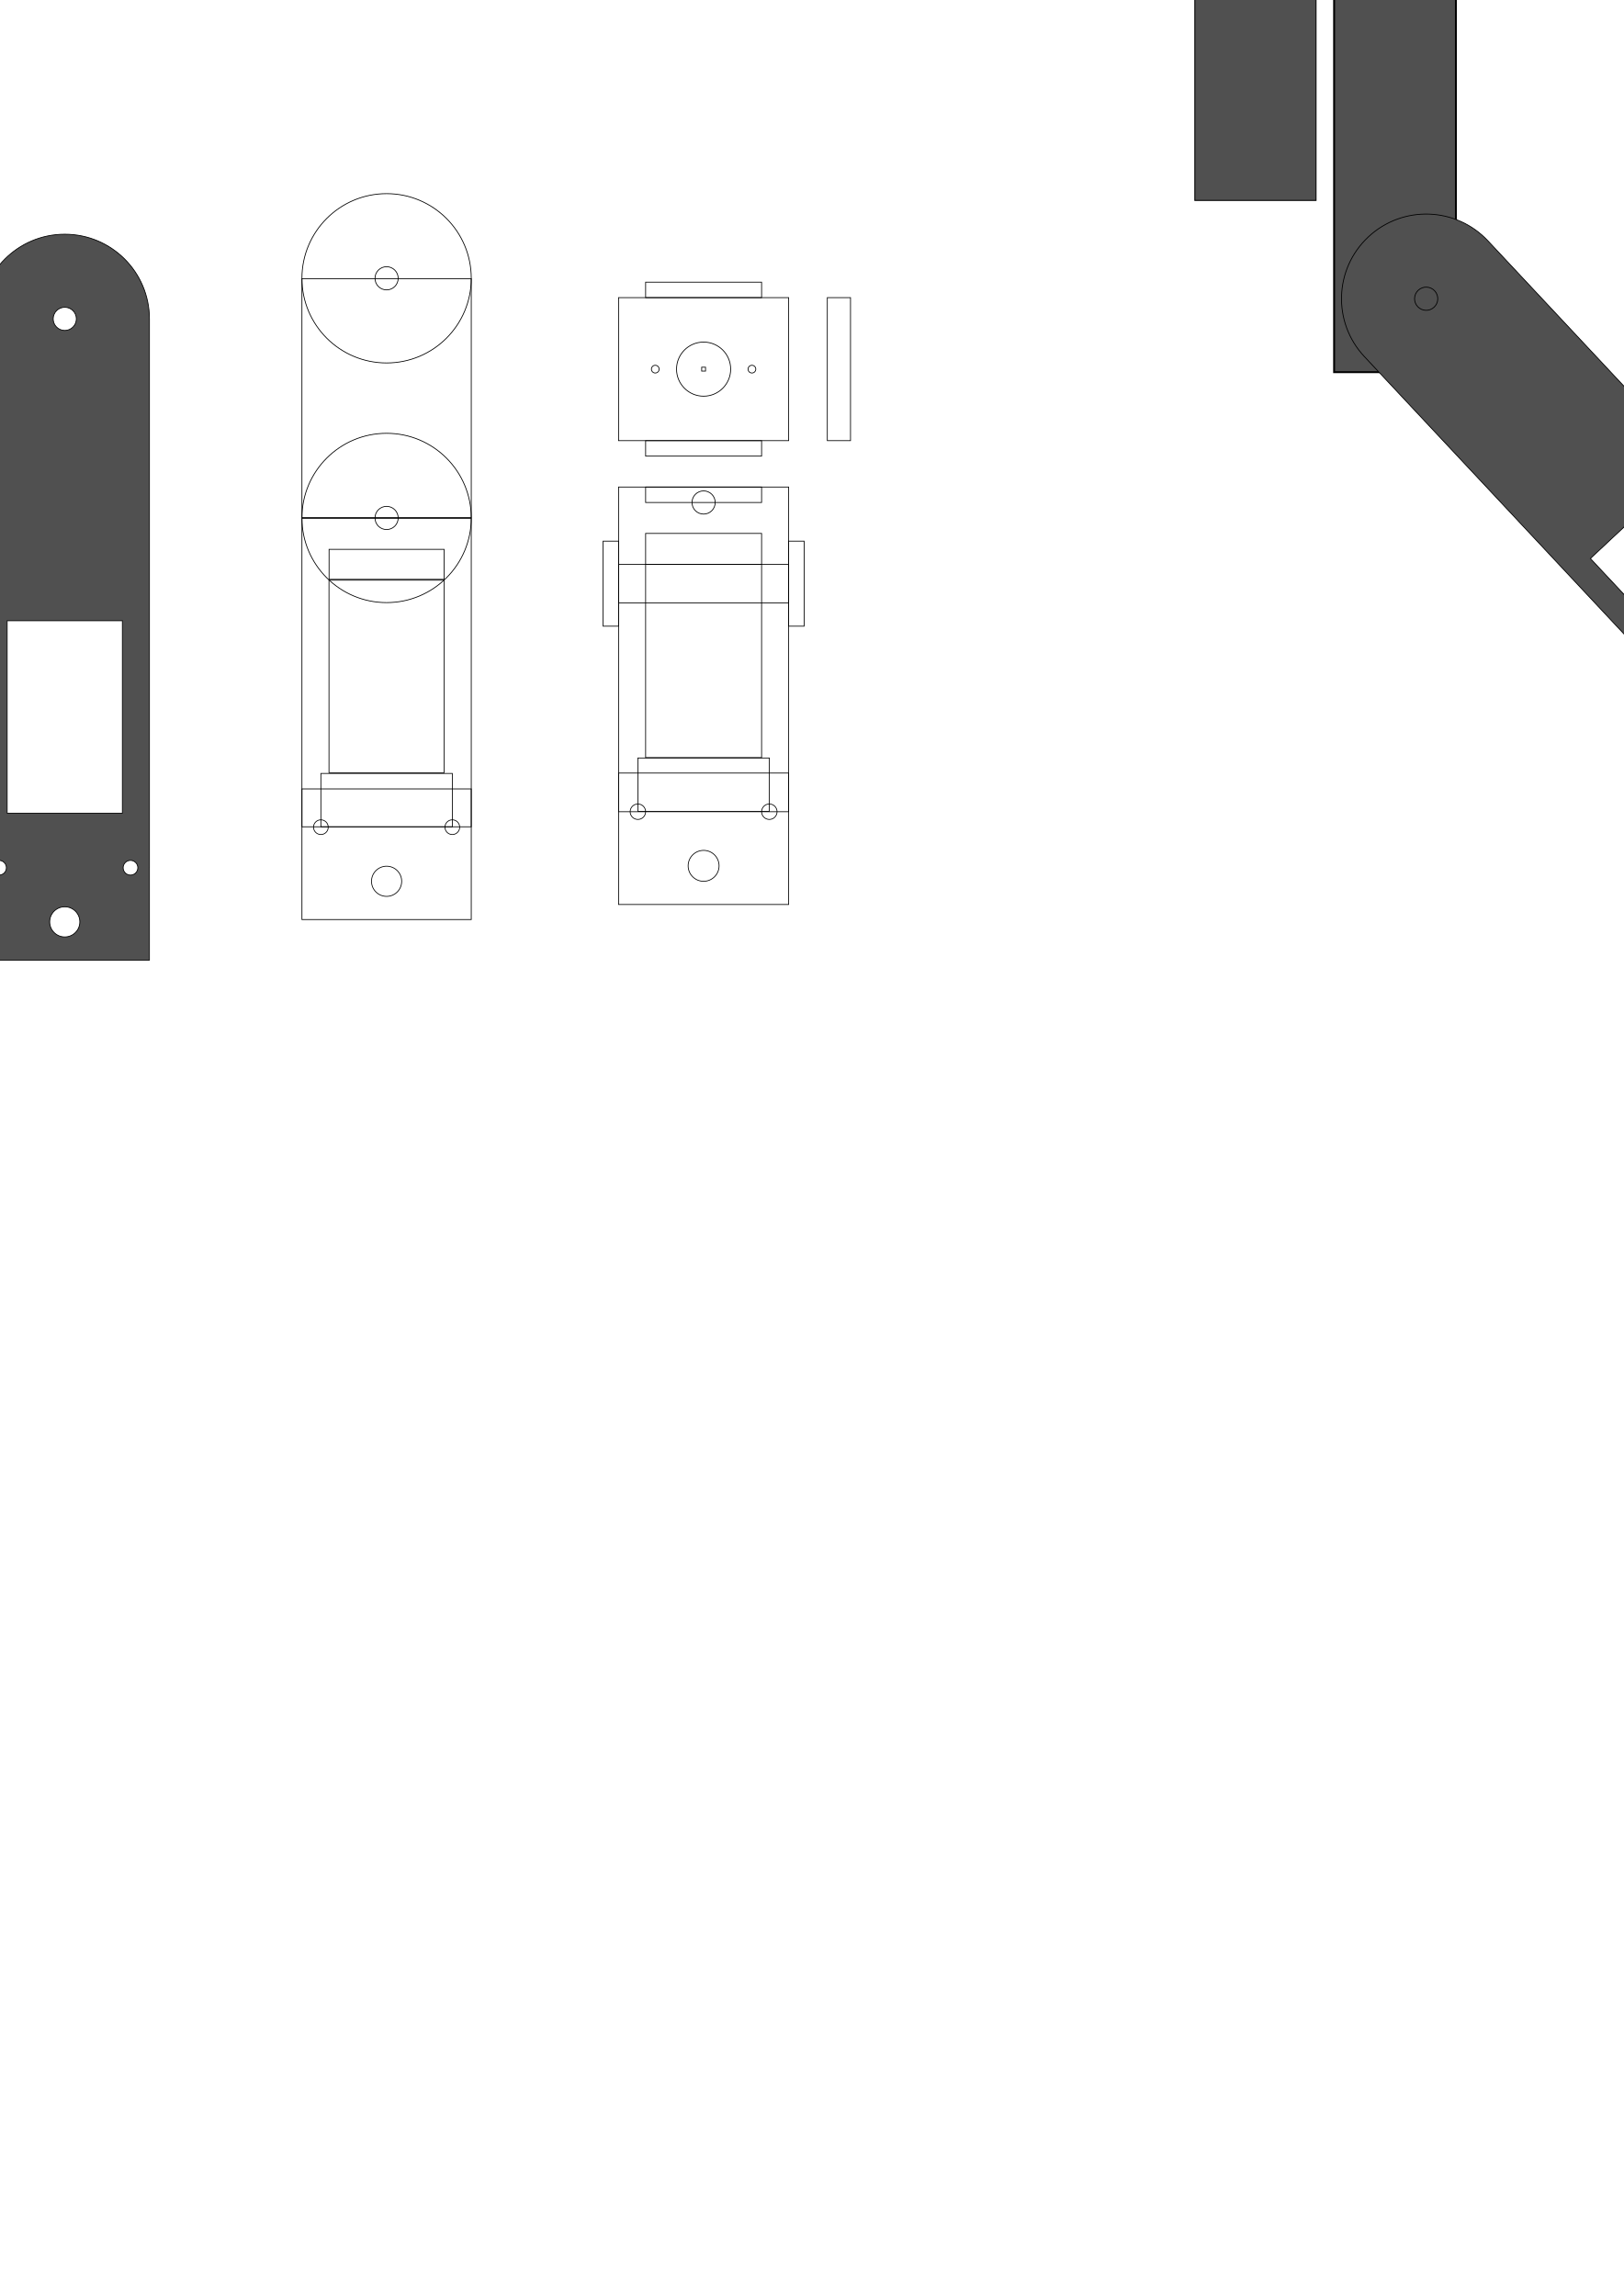
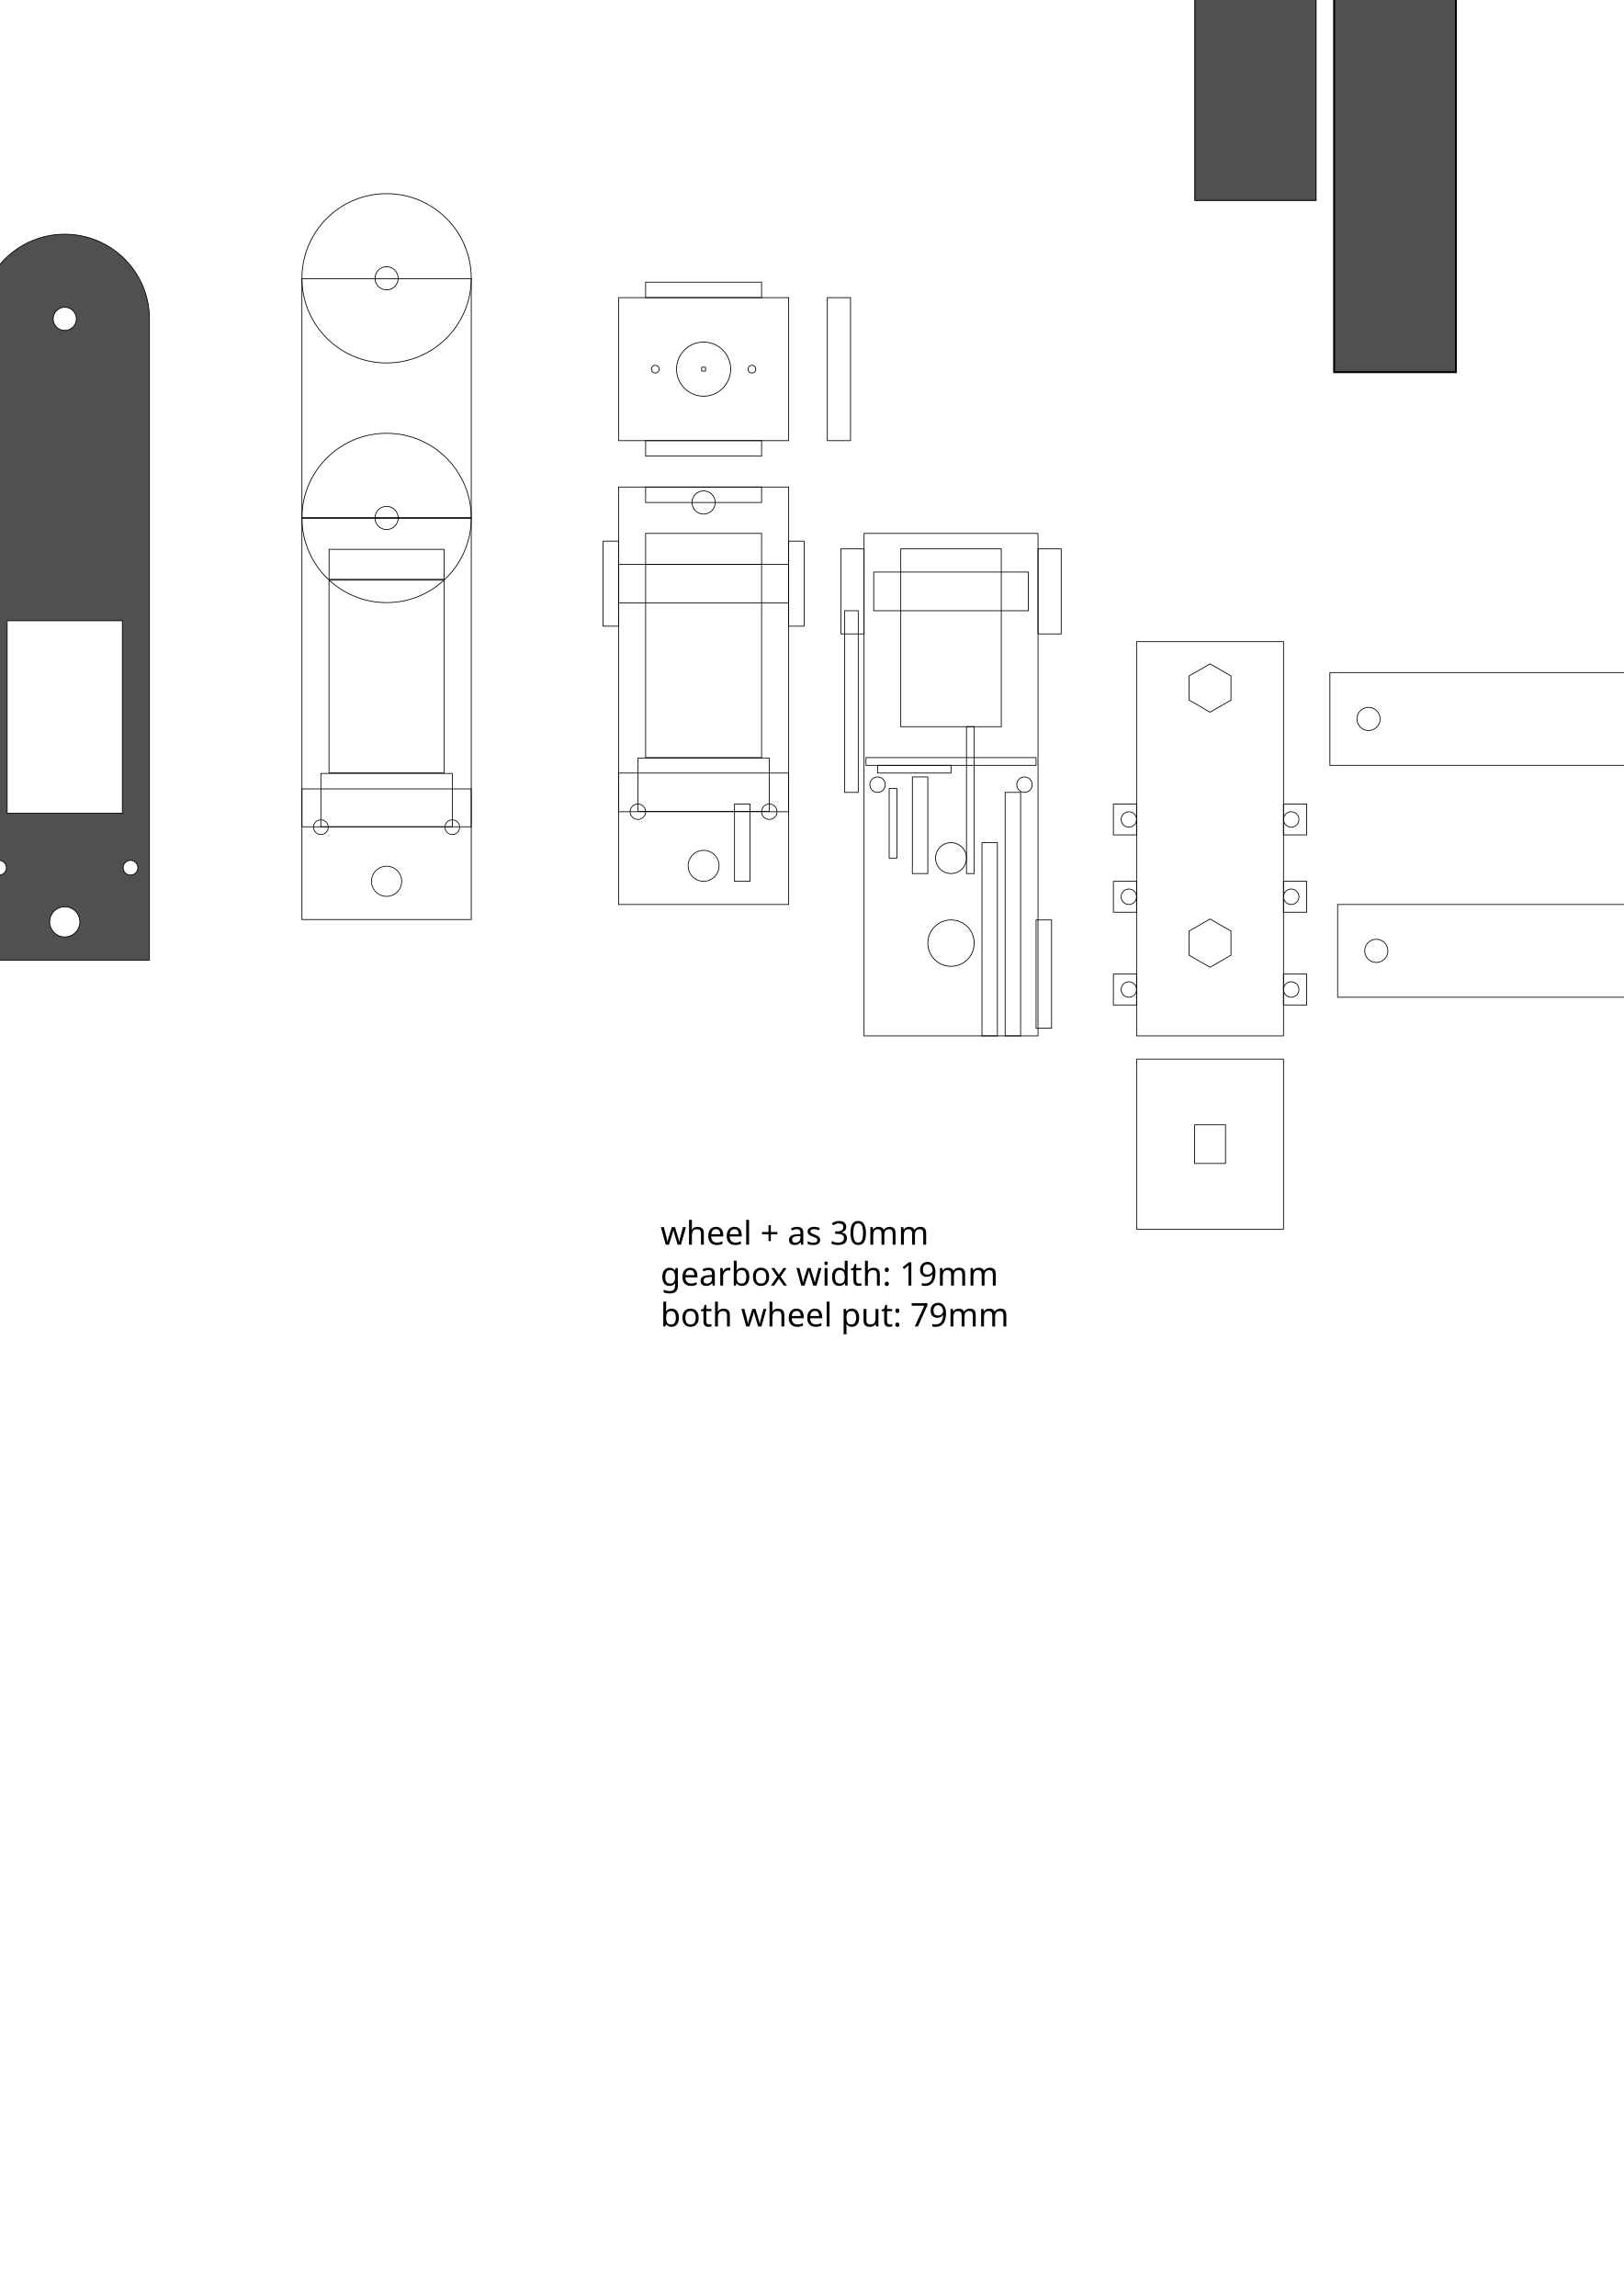
<svg xmlns="http://www.w3.org/2000/svg" version="1.1" id="svg2" viewBox="0 0 744.094 1052.362" height="297mm" width="210mm">
  <defs id="defs4" />
  <path style="fill:#505050;fill-opacity:1;stroke:#000000;stroke-width:0.363;stroke-linecap:butt;stroke-linejoin:miter;stroke-miterlimit:9.05;stroke-dasharray:none;stroke-opacity:1" d="m 29.68,107.353 a 38.799,38.799 0 0 0 -38.799,38.799 38.799,38.799 0 0 0 0.01,0.178 l -0.01,0 0,251.221 0.004,0 0,42.516 77.59,0 0,-42.516 0.004,0 0,-251.221 -0.006,0 a 38.799,38.799 0 0 0 0.006,-0.178 38.799,38.799 0 0 0 -38.799,-38.799 z m 0,33.484 a 5.315,5.315 0 0 1 5.316,5.314 5.315,5.315 0 0 1 -5.316,5.314 5.315,5.315 0 0 1 -5.314,-5.314 5.315,5.315 0 0 1 5.314,-5.314 z M 3.281,284.517 l 52.797,0 0,88.23 -52.797,0 0,-88.23 z m -3.719,109.838 a 3.371,3.371 0 0 1 3.371,3.373 3.371,3.371 0 0 1 -3.371,3.371 3.371,3.371 0 0 1 -3.371,-3.371 3.371,3.371 0 0 1 3.371,-3.373 z m 60.236,0 a 3.371,3.371 0 0 1 3.371,3.373 3.371,3.371 0 0 1 -3.371,3.371 3.371,3.371 0 0 1 -3.371,-3.371 3.371,3.371 0 0 1 3.371,-3.373 z m -30.119,21.262 a 6.914,6.914 0 0 1 6.914,6.914 6.914,6.914 0 0 1 -6.914,6.914 6.914,6.914 0 0 1 -6.914,-6.914 6.914,6.914 0 0 1 6.914,-6.914 z" id="rect4168" />
  <circle style="fill:none;fill-opacity:1;stroke:#000000;stroke-width:0.344;stroke-linecap:butt;stroke-linejoin:miter;stroke-miterlimit:9.05;stroke-dasharray:none;stroke-opacity:1" id="path5337" cx="147.047" cy="379.134" r="3.371" />
  <circle cy="379.134" cx="207.283" id="circle5341" style="fill:none;fill-opacity:1;stroke:#000000;stroke-width:0.344;stroke-linecap:butt;stroke-linejoin:miter;stroke-miterlimit:9.05;stroke-dasharray:none;stroke-opacity:1" r="3.371" />
  <circle style="fill:none;fill-opacity:1;stroke:#000000;stroke-width:0.346;stroke-linecap:butt;stroke-linejoin:miter;stroke-miterlimit:9.05;stroke-dasharray:none;stroke-opacity:1" id="path5347" cx="177.165" cy="403.937" r="6.914" />
  <rect style="fill:none;fill-opacity:1;stroke:#000000;stroke-width:0.363;stroke-linecap:butt;stroke-linejoin:miter;stroke-miterlimit:9.05;stroke-dasharray:none;stroke-opacity:1" id="rect5351" width="77.59" height="59.873" x="138.371" y="361.599" />
  <rect style="fill:none;fill-opacity:1;stroke:#000000;stroke-width:0.352;stroke-linecap:butt;stroke-linejoin:miter;stroke-miterlimit:9.05;stroke-dasharray:none;stroke-opacity:1" id="rect5361" width="60.239" height="24.451" x="147.046" y="354.507" />
  <rect style="fill:none;fill-opacity:1;stroke:#000000;stroke-width:0.353;stroke-linecap:butt;stroke-linejoin:miter;stroke-miterlimit:9.05;stroke-dasharray:none;stroke-opacity:1" id="rect5369" width="52.797" height="88.23" x="150.767" y="265.924" />
  <rect style="fill:none;fill-opacity:1;stroke:#000000;stroke-width:0.354;stroke-linecap:butt;stroke-linejoin:miter;stroke-miterlimit:9.05;stroke-dasharray:none;stroke-opacity:1" id="rect5371" width="77.598" height="141.378" x="138.365" y="237.58" />
  <circle style="fill:none;fill-opacity:1;stroke:#000000;stroke-width:0.354;stroke-linecap:butt;stroke-linejoin:miter;stroke-miterlimit:9.05;stroke-dasharray:none;stroke-opacity:1" id="path5373" cx="177.165" cy="-237.401" transform="scale(1,-1)" r="38.799" />
  <circle id="path3773" cx="177.165" cy="-237.402" style="fill:none;stroke:#000000;stroke-width:0.354;stroke-miterlimit:4;stroke-dasharray:none;stroke-opacity:1" r="5.315" transform="scale(1,-1)" />
  <circle transform="scale(1,-1)" r="38.799" cy="-127.559" cx="177.165" id="circle4614" style="fill:none;fill-opacity:1;stroke:#000000;stroke-width:0.354;stroke-linecap:butt;stroke-linejoin:miter;stroke-miterlimit:9.05;stroke-dasharray:none;stroke-opacity:1" />
  <circle transform="scale(1,-1)" r="5.315" style="fill:none;stroke:#000000;stroke-width:0.354;stroke-miterlimit:4;stroke-dasharray:none;stroke-opacity:1" cy="-127.559" cx="177.165" id="circle4616" />
  <rect y="127.736" x="138.366" height="109.488" width="77.598" id="rect4160" style="fill:none;fill-opacity:1;stroke:#000000;stroke-width:0.354;stroke-linecap:butt;stroke-linejoin:miter;stroke-miterlimit:9.05;stroke-dasharray:none;stroke-opacity:1" />
  <rect style="fill:#505050;fill-opacity:1;stroke:#000000;stroke-width:0.869;stroke-linecap:butt;stroke-linejoin:miter;stroke-miterlimit:9.05;stroke-dasharray:none;stroke-opacity:1" id="rect4194" width="261.336" height="55.824" x="-170.586" y="611.38" transform="matrix(0,-1,1,0,0,0)" />
-   <path id="path4196" d="m 627.062,108.589 a 38.799,38.799 0 0 0 -1.822,54.84 38.799,38.799 0 0 0 0.129,0.123 l -0.007,0.007 171.644,183.44 0.003,-0.003 29.048,31.045 56.656,-53.013 -29.048,-31.045 0.003,-0.003 -171.644,-183.44 -0.004,0.004 a 38.799,38.799 0 0 0 -0.117,-0.134 38.799,38.799 0 0 0 -54.84,-1.822 z m 22.878,24.45 a 5.315,5.315 0 0 1 7.513,0.248 5.315,5.315 0 0 1 -0.251,7.513 5.315,5.315 0 0 1 -7.512,-0.25 5.315,5.315 0 0 1 0.25,-7.512 z m 78.892,122.95 38.552,-36.073 60.283,64.425 -38.552,36.073 -60.283,-64.425 z m 72.33,82.744 a 3.371,3.371 0 0 1 4.766,0.16 3.371,3.371 0 0 1 -0.158,4.765 3.371,3.371 0 0 1 -4.765,-0.158 3.371,3.371 0 0 1 0.157,-4.766 z m 43.984,-41.156 a 3.371,3.371 0 0 1 4.766,0.16 3.371,3.371 0 0 1 -0.158,4.765 3.371,3.371 0 0 1 -4.765,-0.158 3.371,3.371 0 0 1 0.157,-4.766 z m -7.466,36.104 a 6.914,6.914 0 0 1 9.773,0.325 6.914,6.914 0 0 1 -0.325,9.773 6.914,6.914 0 0 1 -9.773,-0.325 6.914,6.914 0 0 1 0.325,-9.773 z" style="fill:#505050;fill-opacity:1;stroke:#000000;stroke-width:0.363;stroke-linecap:butt;stroke-linejoin:miter;stroke-miterlimit:9.05;stroke-dasharray:none;stroke-opacity:1" />
  <rect style="fill:#505050;fill-opacity:1;stroke:#000000;stroke-width:0.448;stroke-linecap:butt;stroke-linejoin:miter;stroke-miterlimit:9.05;stroke-dasharray:none;stroke-opacity:1" id="rect4198" width="55.537" height="118.253" x="547.562" y="-26.39" />
  <path id="path4711" d="m -67.319,117.106 a 38.799,38.799 0 0 0 -38.799,38.799 38.799,38.799 0 0 0 0.01,0.178 l -0.01,0 0,251.221 0.004,0 0,42.516 77.59,0 0,-42.516 0.004,0 0,-251.221 -0.006,0 a 38.799,38.799 0 0 0 0.006,-0.178 38.799,38.799 0 0 0 -38.799,-38.799 z m 0,33.484 a 5.315,5.315 0 0 1 5.316,5.314 5.315,5.315 0 0 1 -5.316,5.314 5.315,5.315 0 0 1 -5.314,-5.314 5.315,5.315 0 0 1 5.314,-5.314 z m -26.398,143.68 52.797,0 0,88.23 -52.797,0 0,-88.23 z m -3.719,109.838 a 3.371,3.371 0 0 1 3.371,3.373 3.371,3.371 0 0 1 -3.371,3.371 3.371,3.371 0 0 1 -3.371,-3.371 3.371,3.371 0 0 1 3.371,-3.373 z m 60.236,0 a 3.371,3.371 0 0 1 3.371,3.373 3.371,3.371 0 0 1 -3.371,3.371 3.371,3.371 0 0 1 -3.371,-3.371 3.371,3.371 0 0 1 3.371,-3.373 z m -30.119,21.262 a 6.914,6.914 0 0 1 6.914,6.914 6.914,6.914 0 0 1 -6.914,6.914 6.914,6.914 0 0 1 -6.914,-6.914 6.914,6.914 0 0 1 6.914,-6.914 z" style="fill:#505050;fill-opacity:1;stroke:#000000;stroke-width:0.363;stroke-linecap:butt;stroke-linejoin:miter;stroke-miterlimit:9.05;stroke-dasharray:none;stroke-opacity:1" />
  <rect style="fill:none;fill-opacity:1;stroke:#000000;stroke-width:0.354;stroke-linecap:butt;stroke-linejoin:miter;stroke-miterlimit:9.05;stroke-dasharray:none;stroke-opacity:1" id="rect4715" width="52.722" height="13.746" x="150.804" y="251.788" />
  <circle r="3.544" cy="372.047" cx="292.324" id="circle4717" style="fill:none;fill-opacity:1;stroke:#000000;stroke-width:0.344;stroke-linecap:butt;stroke-linejoin:miter;stroke-miterlimit:9.05;stroke-dasharray:none;stroke-opacity:1" />
  <circle r="3.544" style="fill:none;fill-opacity:1;stroke:#000000;stroke-width:0.344;stroke-linecap:butt;stroke-linejoin:miter;stroke-miterlimit:9.05;stroke-dasharray:none;stroke-opacity:1" id="circle4719" cx="352.56" cy="372.047" />
  <circle r="7.087" cy="396.85" cx="322.442" id="circle4721" style="fill:none;fill-opacity:1;stroke:#000000;stroke-width:0.346;stroke-linecap:butt;stroke-linejoin:miter;stroke-miterlimit:9.05;stroke-dasharray:none;stroke-opacity:1" />
  <rect y="354.331" x="283.465" height="60.236" width="77.953" id="rect4723" style="fill:none;fill-opacity:1;stroke:#000000;stroke-width:0.354;stroke-linecap:butt;stroke-linejoin:miter;stroke-miterlimit:9.05;stroke-dasharray:none;stroke-opacity:1" />
  <rect y="347.42" x="292.322" height="24.451" width="60.239" id="rect4725" style="fill:none;fill-opacity:1;stroke:#000000;stroke-width:0.352;stroke-linecap:butt;stroke-linejoin:miter;stroke-miterlimit:9.05;stroke-dasharray:none;stroke-opacity:1" />
  <rect y="258.661" x="295.866" height="88.583" width="53.15" id="rect4727" style="fill:none;fill-opacity:1;stroke:#000000;stroke-width:0.353;stroke-linecap:butt;stroke-linejoin:miter;stroke-miterlimit:9.05;stroke-dasharray:none;stroke-opacity:1" />
  <rect y="223.228" x="283.465" height="148.819" width="77.953" id="rect4729" style="fill:none;fill-opacity:1;stroke:#000000;stroke-width:0.354;stroke-linecap:butt;stroke-linejoin:miter;stroke-miterlimit:9.05;stroke-dasharray:none;stroke-opacity:1" />
  <circle transform="scale(1,-1)" r="5.315" style="fill:none;stroke:#000000;stroke-width:0.354;stroke-miterlimit:4;stroke-dasharray:none;stroke-opacity:1" cy="-230.315" cx="322.442" id="circle4731" />
  <rect y="244.488" x="295.866" height="14.173" width="53.15" id="rect4733" style="fill:none;fill-opacity:1;stroke:#000000;stroke-width:0.354;stroke-linecap:butt;stroke-linejoin:miter;stroke-miterlimit:9.05;stroke-dasharray:none;stroke-opacity:1" />
  <rect style="fill:none;fill-opacity:1;stroke:#000000;stroke-width:0.354;stroke-linecap:butt;stroke-linejoin:miter;stroke-miterlimit:9.05;stroke-dasharray:none;stroke-opacity:1" id="rect4735" width="53.15" height="7.087" x="295.866" y="223.228" />
  <rect style="fill:none;fill-opacity:1;stroke:#000000;stroke-width:0.354;stroke-linecap:butt;stroke-linejoin:miter;stroke-miterlimit:9.05;stroke-dasharray:none;stroke-opacity:1" id="rect4741" width="10.63" height="65.551" x="379.134" y="136.417" />
  <rect style="fill:none;fill-opacity:1;stroke:#000000;stroke-width:0.354;stroke-linecap:butt;stroke-linejoin:miter;stroke-miterlimit:9.05;stroke-dasharray:none;stroke-opacity:1" id="rect4745" width="77.953" height="65.551" x="283.465" y="136.417" />
  <rect style="fill:none;fill-opacity:1;stroke:#000000;stroke-width:0.354;stroke-linecap:butt;stroke-linejoin:miter;stroke-miterlimit:9.05;stroke-dasharray:none;stroke-opacity:1" id="rect4747" width="53.15" height="7.087" x="295.866" y="201.969" />
  <rect style="fill:none;fill-opacity:1;stroke:#000000;stroke-width:0.354;stroke-linecap:butt;stroke-linejoin:miter;stroke-miterlimit:9.05;stroke-dasharray:none;stroke-opacity:1" id="rect4749" width="53.15" height="7.087" x="295.866" y="129.331" />
  <rect style="fill:none;fill-opacity:1;stroke:#000000;stroke-width:0.354;stroke-linecap:butt;stroke-linejoin:miter;stroke-miterlimit:9.05;stroke-dasharray:none;stroke-opacity:1" id="rect4755" width="77.953" height="17.717" x="283.465" y="258.661" />
  <rect style="fill:none;fill-opacity:1;stroke:#000000;stroke-width:0.354;stroke-linecap:butt;stroke-linejoin:miter;stroke-miterlimit:9.05;stroke-dasharray:none;stroke-opacity:1" id="rect4757" width="7.087" height="38.976" x="276.378" y="248.031" />
  <rect y="248.031" x="361.417" height="38.976" width="7.087" id="rect4759" style="fill:none;fill-opacity:1;stroke:#000000;stroke-width:0.354;stroke-linecap:butt;stroke-linejoin:miter;stroke-miterlimit:9.05;stroke-dasharray:none;stroke-opacity:1" />
  <circle style="fill:none;fill-opacity:1;stroke:#000000;stroke-width:0.354;stroke-linecap:butt;stroke-linejoin:miter;stroke-miterlimit:9.05;stroke-dasharray:none;stroke-opacity:1" id="path4769" cx="322.441" cy="169.193" r="12.402" />
  <rect style="fill:none;fill-opacity:1;stroke:#000000;stroke-width:0.354;stroke-linecap:butt;stroke-linejoin:miter;stroke-miterlimit:9.05;stroke-dasharray:none;stroke-opacity:1" id="rect4773" width="1.772" height="1.772" x="321.555" y="168.307" />
  <circle style="fill:none;fill-opacity:1;stroke:#000000;stroke-width:0.354;stroke-linecap:butt;stroke-linejoin:miter;stroke-miterlimit:9.05;stroke-dasharray:none;stroke-opacity:1" id="path4777" cx="344.587" cy="169.193" r="1.772" />
  <circle style="fill:none;fill-opacity:1;stroke:#000000;stroke-width:0.354;stroke-linecap:butt;stroke-linejoin:miter;stroke-miterlimit:9.05;stroke-dasharray:none;stroke-opacity:1" id="path4779" cx="300.295" cy="169.193" r="1.772" />
+   <ellipse style="fill:none;stroke:#000000;stroke-width:0.354;stroke-miterlimit:4;stroke-dasharray:none;stroke-opacity:1" id="path860" cx="435.827" cy="393.307" rx="7.087" ry="7.087" />
+   <rect style="fill:none;stroke:#000000;stroke-width:0.354;stroke-miterlimit:4;stroke-dasharray:none;stroke-opacity:1" id="rect862" width="7.087" height="88.583" x="450" y="386.22" />
+   <circle style="fill:none;stroke:#000000;stroke-width:0.354;stroke-miterlimit:4;stroke-dasharray:none;stroke-opacity:1" id="path866" cx="435.827" cy="432.283" r="10.63" />
+   <rect style="fill:none;stroke:#000000;stroke-width:0.354;stroke-miterlimit:4;stroke-dasharray:none;stroke-opacity:1" id="rect868" width="7.087" height="35.433" x="336.614" y="368.504" />
+   <rect style="fill:none;stroke:#000000;stroke-width:0.354;stroke-miterlimit:4;stroke-dasharray:none;stroke-opacity:1" id="rect870" width="7.087" height="111.614" x="460.63" y="363.189" />
+   <rect y="356.102" x="418.11" height="44.291" width="7.087" id="rect874" style="fill:none;stroke:#000000;stroke-width:0.354;stroke-miterlimit:4;stroke-dasharray:none;stroke-opacity:1" />
+   <circle style="fill:none;stroke:#000000;stroke-width:0.354;stroke-miterlimit:4;stroke-dasharray:none;stroke-opacity:1" id="path876" cx="402.165" cy="359.646" r="3.543" />
+   <rect style="fill:none;stroke:#000000;stroke-width:0.354;stroke-miterlimit:4;stroke-dasharray:none;stroke-opacity:1" id="rect878" width="3.543" height="31.89" x="407.48" y="361.417" />
+   <rect style="fill:none;stroke:#000000;stroke-width:0.354;stroke-miterlimit:4;stroke-dasharray:none;stroke-opacity:1" id="rect880" width="33.661" height="3.543" x="402.165" y="350.787" />
+   <circle r="3.543" cy="359.646" cx="469.488" id="circle882" style="fill:none;stroke:#000000;stroke-width:0.354;stroke-miterlimit:4;stroke-dasharray:none;stroke-opacity:1" />
+   <rect style="fill:none;stroke:#000000;stroke-width:0.354;stroke-miterlimit:4;stroke-dasharray:none;stroke-opacity:1" id="rect884" width="77.953" height="3.543" x="396.85" y="-350.787" transform="scale(1,-1)" />
+   <rect style="fill:none;stroke:#000000;stroke-width:0.354;stroke-miterlimit:4;stroke-dasharray:none;stroke-opacity:1" id="rect886" width="7.087" height="49.606" x="474.803" y="421.654" />
+   <rect style="fill:none;stroke:#000000;stroke-width:0.354;stroke-miterlimit:4;stroke-dasharray:none;stroke-opacity:1" id="rect872" width="3.543" height="67.323" x="442.913" y="333.071" />
+   <rect style="fill:none;stroke:#000000;stroke-width:0.354;stroke-miterlimit:4;stroke-dasharray:none;stroke-opacity:1" id="rect875" width="46.063" height="81.496" x="412.795" y="251.575" />
+   <rect style="fill:none;stroke:#000000;stroke-width:0.354;stroke-miterlimit:4;stroke-dasharray:none;stroke-opacity:1" id="rect877" width="6.201" height="83.268" x="387.106" y="279.921" />
+   <rect style="fill:none;stroke:#000000;stroke-width:0.354;stroke-miterlimit:4;stroke-dasharray:none;stroke-opacity:1" id="rect879" width="70.866" height="17.717" x="400.394" y="262.205" />
+   <rect style="fill:none;stroke:#000000;stroke-width:0.354;stroke-miterlimit:4;stroke-dasharray:none;stroke-opacity:1" id="rect881" width="79.724" height="230.315" x="395.965" y="244.488" />
+   <rect style="fill:none;stroke:#000000;stroke-width:0.354;stroke-miterlimit:4;stroke-dasharray:none;stroke-opacity:1" id="rect883" width="10.63" height="38.976" x="385.335" y="251.575" />
+   <rect y="251.575" x="475.689" height="38.976" width="10.63" id="rect885" style="fill:none;stroke:#000000;stroke-width:0.354;stroke-miterlimit:4;stroke-dasharray:none;stroke-opacity:1" />
+   <rect style="fill:none;stroke:#000000;stroke-width:0.354;stroke-miterlimit:4;stroke-dasharray:none;stroke-opacity:1" id="rect887" width="67.323" height="180.709" x="520.866" y="294.094" />
+   <rect style="fill:none;stroke:#000000;stroke-width:0.354;stroke-miterlimit:4;stroke-dasharray:none;stroke-opacity:1" id="rect889" width="10.63" height="14.173" x="510.236" y="403.937" />
+   <rect y="403.937" x="588.189" height="14.173" width="10.63" id="rect891" style="fill:none;stroke:#000000;stroke-width:0.354;stroke-miterlimit:4;stroke-dasharray:none;stroke-opacity:1" />
+   <rect y="368.504" x="510.236" height="14.173" width="10.63" id="rect893" style="fill:none;stroke:#000000;stroke-width:0.354;stroke-miterlimit:4;stroke-dasharray:none;stroke-opacity:1" />
+   <rect style="fill:none;stroke:#000000;stroke-width:0.354;stroke-miterlimit:4;stroke-dasharray:none;stroke-opacity:1" id="rect895" width="10.63" height="14.173" x="588.189" y="368.504" />
+   <rect y="446.457" x="510.236" height="14.173" width="10.63" id="rect897" style="fill:none;stroke:#000000;stroke-width:0.354;stroke-miterlimit:4;stroke-dasharray:none;stroke-opacity:1" />
+   <rect style="fill:none;stroke:#000000;stroke-width:0.354;stroke-miterlimit:4;stroke-dasharray:none;stroke-opacity:1" id="rect899" width="10.63" height="14.173" x="588.189" y="446.457" />
+   <path style="fill:none;stroke:#000000;stroke-width:0.354;stroke-miterlimit:4;stroke-dasharray:none;stroke-opacity:1" id="path927" d="m 554.528,443.356 -9.589,-5.536 -4e-5,-11.073 9.589,-5.536 9.589,5.536 3e-5,11.073 z" />
+   <text xml:space="preserve" style="font-style:normal;font-weight:normal;font-size:15px;line-height:1.25;font-family:sans-serif;letter-spacing:0px;word-spacing:0px;fill:#000000;fill-opacity:1;stroke:none;stroke-width:0.938" x="302.691" y="570.498" id="text931">
+     <tspan id="tspan929" x="302.691" y="570.498" style="stroke-width:0.938">wheel + as 30mm</tspan>
+     <tspan x="302.691" y="589.248" style="stroke-width:0.938" id="tspan933">gearbox width: 19mm</tspan>
+     <tspan x="302.691" y="607.998" style="stroke-width:0.938" id="tspan935">both wheel put: 79mm</tspan>
+   </text>
+   <rect style="fill:none;stroke:#000000;stroke-width:0.354;stroke-miterlimit:4;stroke-dasharray:none;stroke-opacity:1" id="rect937" width="354.331" height="42.52" x="612.992" y="414.567" />
+   <ellipse style="fill:none;stroke:#000000;stroke-width:0.354;stroke-miterlimit:4;stroke-dasharray:none;stroke-opacity:1" id="path939" cx="790.157" cy="435.827" rx="5.315" ry="5.315" />
+   <ellipse ry="5.315" rx="5.315" cy="435.827" cx="630.709" id="ellipse941" style="fill:none;stroke:#000000;stroke-width:0.354;stroke-miterlimit:4;stroke-dasharray:none;stroke-opacity:1" />
+   <ellipse style="fill:none;stroke:#000000;stroke-width:0.354;stroke-miterlimit:4;stroke-dasharray:none;stroke-opacity:1" id="ellipse943" cx="949.606" cy="435.827" rx="5.315" ry="5.315" />
+   <path d="m 554.528,326.427 -9.589,-5.536 -4e-5,-11.073 9.589,-5.536 9.589,5.536 4e-5,11.073 z" id="path945" style="fill:none;stroke:#000000;stroke-width:0.354;stroke-miterlimit:4;stroke-dasharray:none;stroke-opacity:1" />
+   <rect y="308.268" x="609.449" height="42.52" width="354.331" id="rect949" style="fill:none;stroke:#000000;stroke-width:0.354;stroke-miterlimit:4;stroke-dasharray:none;stroke-opacity:1" />
+   <ellipse ry="5.315" rx="5.315" cy="329.528" cx="786.614" id="ellipse951" style="fill:none;stroke:#000000;stroke-width:0.354;stroke-miterlimit:4;stroke-dasharray:none;stroke-opacity:1" />
+   <ellipse style="fill:none;stroke:#000000;stroke-width:0.354;stroke-miterlimit:4;stroke-dasharray:none;stroke-opacity:1" id="ellipse953" cx="627.165" cy="329.528" rx="5.315" ry="5.315" />
+   <ellipse ry="5.315" rx="5.315" cy="329.528" cx="946.063" id="ellipse955" style="fill:none;stroke:#000000;stroke-width:0.354;stroke-miterlimit:4;stroke-dasharray:none;stroke-opacity:1" />
+   <rect style="fill:none;stroke:#000000;stroke-width:0.354;stroke-miterlimit:4;stroke-dasharray:none;stroke-opacity:1" id="rect957" width="67.323" height="77.953" x="520.866" y="485.433" />
+   <rect style="fill:none;stroke:#000000;stroke-width:0.354;stroke-miterlimit:4;stroke-dasharray:none;stroke-opacity:1" id="rect961" width="14.173" height="17.717" x="547.441" y="515.551" />
+   <ellipse style="fill:none;stroke:#000000;stroke-width:0.354;stroke-miterlimit:4;stroke-dasharray:none;stroke-opacity:1" id="path963" cx="517.323" cy="453.543" rx="3.543" ry="3.543" />
+   <ellipse ry="3.543" rx="3.543" cy="411.024" cx="517.323" id="ellipse965" style="fill:none;stroke:#000000;stroke-width:0.354;stroke-miterlimit:4;stroke-dasharray:none;stroke-opacity:1" />
+   <ellipse style="fill:none;stroke:#000000;stroke-width:0.354;stroke-miterlimit:4;stroke-dasharray:none;stroke-opacity:1" id="ellipse967" cx="517.323" cy="375.591" rx="3.543" ry="3.543" />
+   <ellipse ry="3.543" rx="3.543" cy="375.591" cx="591.732" id="ellipse969" style="fill:none;stroke:#000000;stroke-width:0.354;stroke-miterlimit:4;stroke-dasharray:none;stroke-opacity:1" />
+   <ellipse style="fill:none;stroke:#000000;stroke-width:0.354;stroke-miterlimit:4;stroke-dasharray:none;stroke-opacity:1" id="ellipse971" cx="591.732" cy="411.024" rx="3.543" ry="3.543" />
+   <ellipse ry="3.543" rx="3.543" cy="453.543" cx="591.732" id="ellipse973" style="fill:none;stroke:#000000;stroke-width:0.354;stroke-miterlimit:4;stroke-dasharray:none;stroke-opacity:1" />
</svg>
